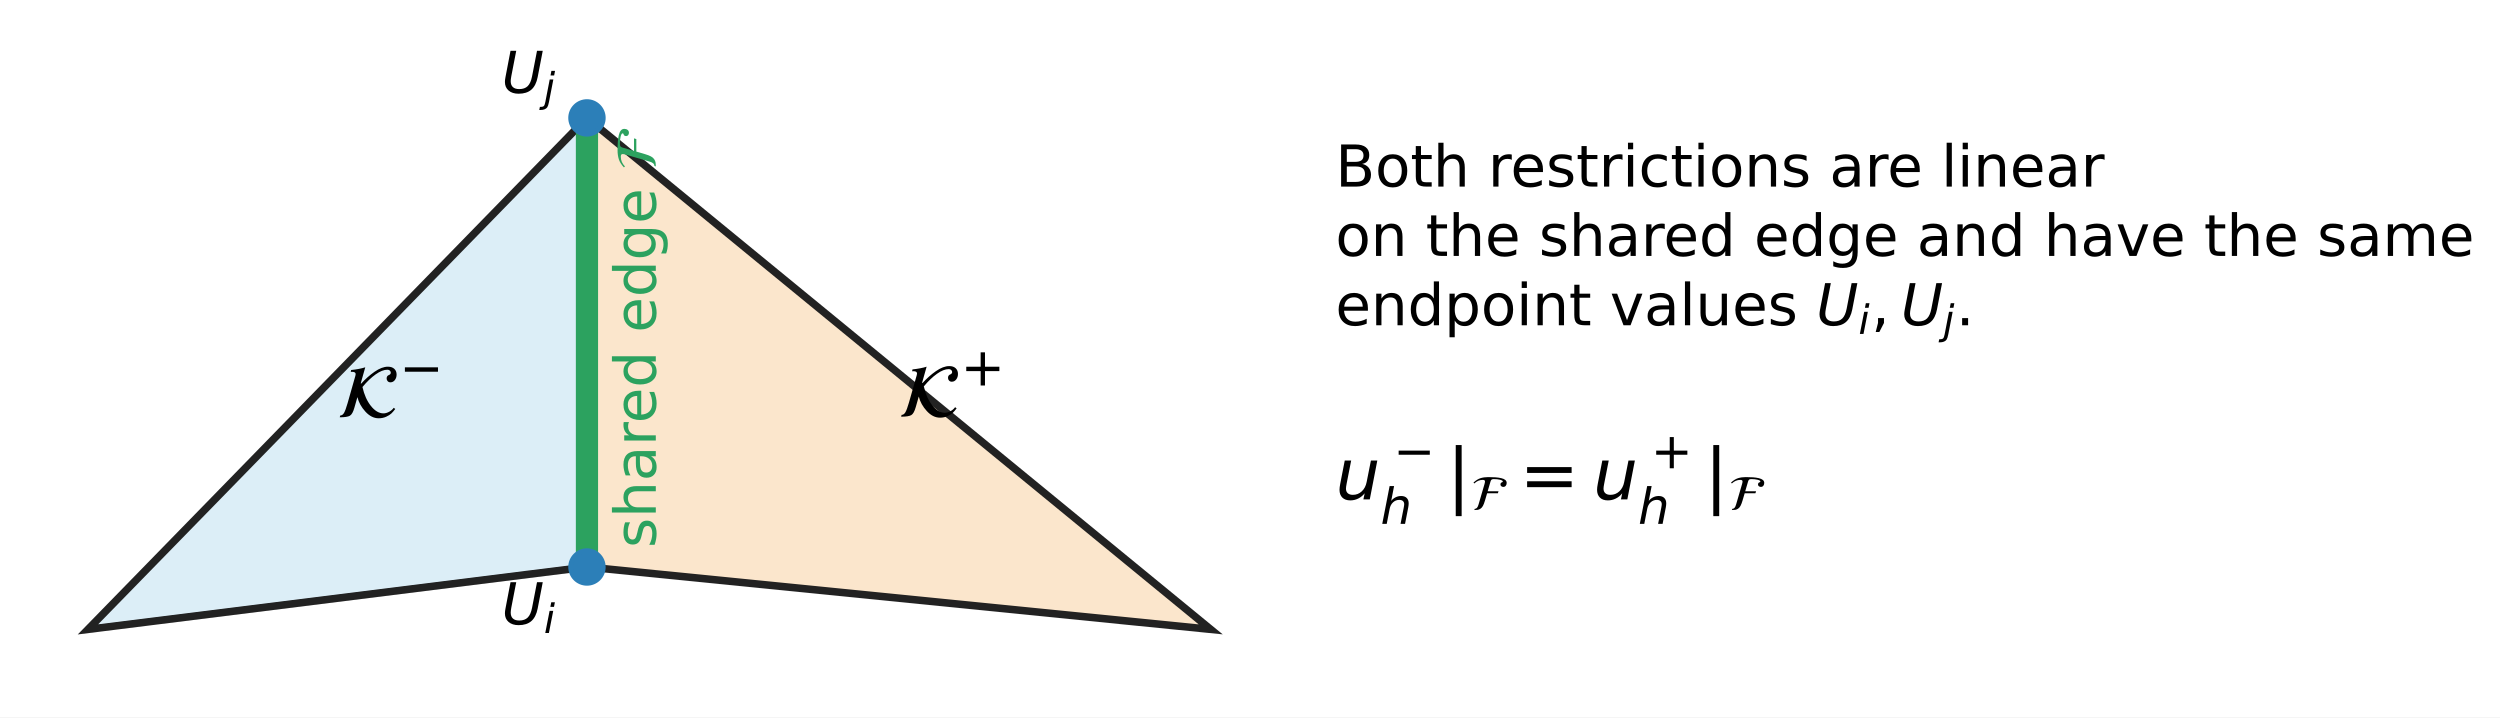
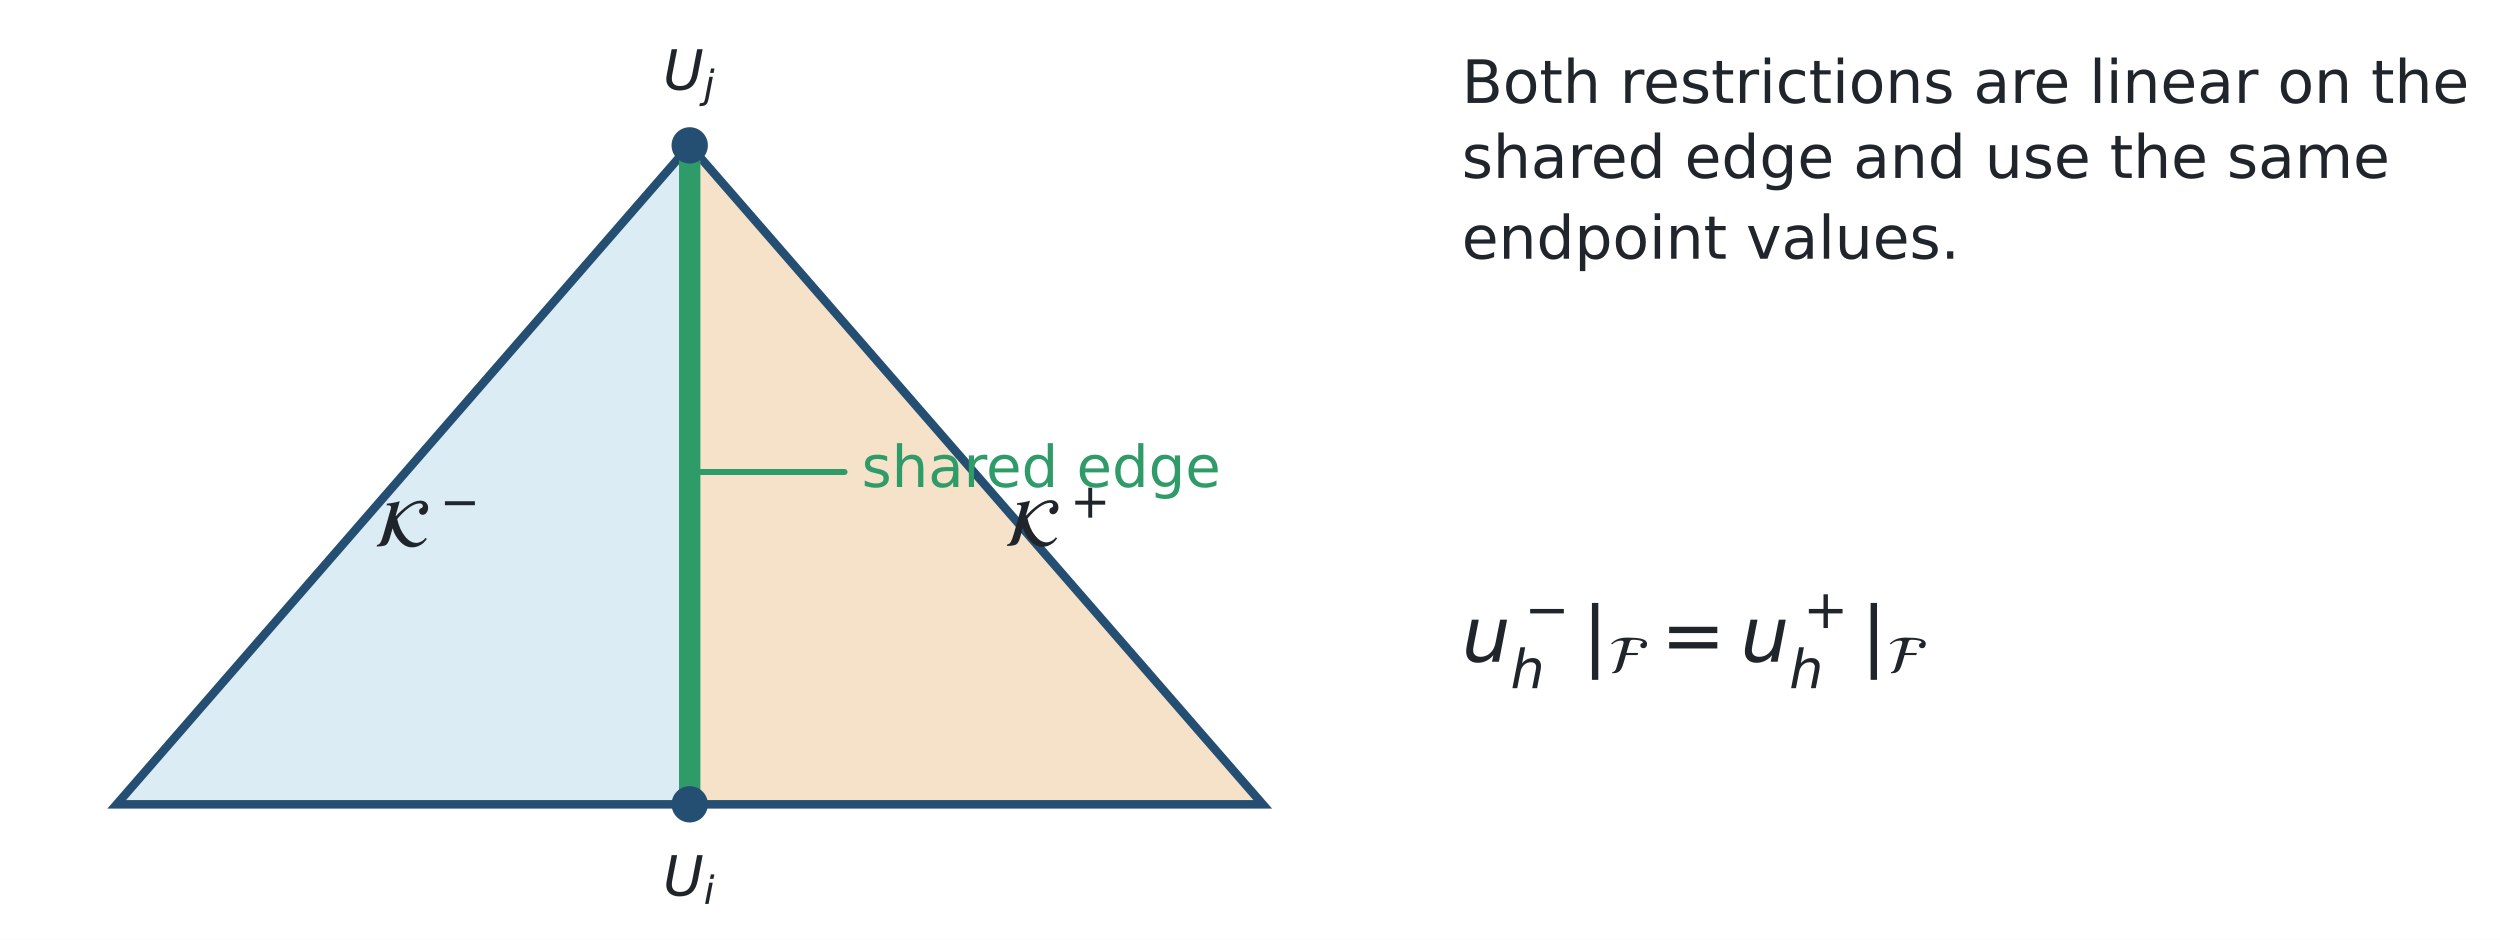
- <svg xmlns="http://www.w3.org/2000/svg" xmlns:xlink="http://www.w3.org/1999/xlink" width="562.644pt" height="161.443pt" viewBox="0 0 562.644 161.443" version="1.1">
+ <svg xmlns="http://www.w3.org/2000/svg" xmlns:xlink="http://www.w3.org/1999/xlink" width="584.954pt" height="219.895pt" viewBox="0 0 584.954 219.895" version="1.1">
  <defs>
    <style type="text/css">*{stroke-linejoin: round; stroke-linecap: butt}</style>
  </defs>
  <g id="figure_1">
    <g id="patch_1">
-       <path d="M 0 161.443  L 562.644 161.443  L 562.644 0  L 0 0  z " style="fill: #ffffff" />
+       <path d="M 0 219.895 L 584.954 219.895 L 584.954 0 L 0 0 z " style="fill: #ffffff" />
    </g>
    <g id="axes_1">
      <g id="patch_2">
-         <path d="M 19.798 141.645  L 132.1 127.608  L 132.1 26.536  z " clip-path="url(#paf85ec0368)" style="fill: #dceef7; stroke: #222222; stroke-width: 1.7; stroke-linejoin: miter" />
+         <path d="M 27.311 188.195 L 161.381 188.195 L 161.381 34.014 z " clip-path="url(#p7826ce4fd1)" style="fill: #dcecf5; stroke: #244f73; stroke-width: 2; stroke-linejoin: miter" />
      </g>
      <g id="patch_3">
-         <path d="M 132.1 127.608  L 272.477 141.645  L 132.1 26.536  z " clip-path="url(#paf85ec0368)" style="fill: #fbe6cc; stroke: #222222; stroke-width: 1.7; stroke-linejoin: miter" />
+         <path d="M 161.381 188.195 L 295.452 188.195 L 161.381 34.014 z " clip-path="url(#p7826ce4fd1)" style="fill: #f5e2c9; stroke: #244f73; stroke-width: 2; stroke-linejoin: miter" />
      </g>
      <g id="line2d_1">
-         <path d="M 132.1 127.608  L 132.1 26.536  " clip-path="url(#paf85ec0368)" style="fill: none; stroke: #2ca25f; stroke-width: 5; stroke-linecap: square" />
+         <path d="M 161.381 188.195 L 161.381 34.014 " clip-path="url(#p7826ce4fd1)" style="fill: none; stroke: #2f9b68; stroke-width: 5; stroke-linecap: round" />
      </g>
      <g id="text_1">
-         <g transform="translate(75.94868 93.91698) scale(0.17 -0.17)">
-           <defs>
-             <path id="STIXNonUnicode-Italic-7d" d="M 1971 2874  L 2010 2854  Q 2528 3430 3142 3859  Q 3757 4288 4275 4288  Q 4621 4288 4816 4105  Q 5011 3923 5011 3622  Q 5011 3354 4864 3158  Q 4717 2963 4486 2963  Q 4346 2963 4256 3059  Q 4166 3155 4166 3290  Q 4166 3411 4220 3481  Q 4275 3552 4342 3574  Q 4410 3597 4464 3648  Q 4518 3699 4518 3782  Q 4518 3878 4441 3955  Q 4365 4032 4230 4032  Q 3789 4032 3232 3635  Q 2675 3238 2118 2566  Q 2336 1587 2835 960  Q 3334 333 3904 333  Q 4122 333 4371 464  Q 4621 595 4768 806  L 4896 704  Q 4723 474 4569 326  Q 4416 179 4128 48  Q 3840 -83 3488 -83  Q 2886 -83 2371 477  Q 1856 1037 1690 1709  L 1434 813  Q 1280 262 1049 131  Q 819 0 192 0  L 237 154  Q 429 154 557 374  Q 685 595 858 1197  L 1517 3514  Q 1542 3590 1542 3661  Q 1542 3853 1242 3853  Q 1171 3853 1126 3846  L 1158 4006  Q 1882 4083 2355 4237  L 1971 2874  z " transform="scale(0.015625)" />
-             <path id="DejaVuSans-c9c" d="M 678 2272  L 4684 2272  L 4684 1741  L 678 1741  L 678 2272  z " transform="scale(0.015625)" />
+         <g style="fill: #20252b" transform="translate(87.64235 127.8635) scale(0.16 -0.16)">
+           <defs>
+             <path id="STIXNonUnicode-Italic-7d" d="M 1971 2874 L 2010 2854 Q 2528 3430 3142 3859 Q 3757 4288 4275 4288 Q 4621 4288 4816 4105 Q 5011 3923 5011 3622 Q 5011 3354 4864 3158 Q 4717 2963 4486 2963 Q 4346 2963 4256 3059 Q 4166 3155 4166 3290 Q 4166 3411 4220 3481 Q 4275 3552 4342 3574 Q 4410 3597 4464 3648 Q 4518 3699 4518 3782 Q 4518 3878 4441 3955 Q 4365 4032 4230 4032 Q 3789 4032 3232 3635 Q 2675 3238 2118 2566 Q 2336 1587 2835 960 Q 3334 333 3904 333 Q 4122 333 4371 464 Q 4621 595 4768 806 L 4896 704 Q 4723 474 4569 326 Q 4416 179 4128 48 Q 3840 -83 3488 -83 Q 2886 -83 2371 477 Q 1856 1037 1690 1709 L 1434 813 Q 1280 262 1049 131 Q 819 0 192 0 L 237 154 Q 429 154 557 374 Q 685 595 858 1197 L 1517 3514 Q 1542 3590 1542 3661 Q 1542 3853 1242 3853 Q 1171 3853 1126 3846 L 1158 4006 Q 1882 4083 2355 4237 L 1971 2874 z " transform="scale(0.015625)" />
+             <path id="DejaVuSans-c9c" d="M 678 2272 L 4684 2272 L 4684 1741 L 678 1741 L 678 2272 z " transform="scale(0.015625)" />
          </defs>
          <use xlink:href="#STIXNonUnicode-Italic-7d" />
-           <use xlink:href="#DejaVuSans-c9c" transform="translate(81.85695 41.3) scale(0.7)" />
+           <use xlink:href="#DejaVuSans-c9c" transform="translate(95.49464 41.3) scale(0.7)" />
        </g>
      </g>
      <g id="text_2">
-         <g transform="translate(202.2883 93.91698) scale(0.17 -0.17)">
-           <defs>
-             <path id="DejaVuSans-e" d="M 2944 4013  L 2944 2272  L 4684 2272  L 4684 1741  L 2944 1741  L 2944 0  L 2419 0  L 2419 1741  L 678 1741  L 678 2272  L 2419 2272  L 2419 4013  L 2944 4013  z " transform="scale(0.015625)" />
+         <g style="fill: #20252b" transform="translate(235.12 127.8635) scale(0.16 -0.16)">
+           <defs>
+             <path id="DejaVuSans-e" d="M 2944 4013 L 2944 2272 L 4684 2272 L 4684 1741 L 2944 1741 L 2944 0 L 2419 0 L 2419 1741 L 678 1741 L 678 2272 L 2419 2272 L 2419 4013 L 2944 4013 z " transform="scale(0.015625)" />
          </defs>
          <use xlink:href="#STIXNonUnicode-Italic-7d" transform="translate(0 0.807813)" />
-           <use xlink:href="#DejaVuSans-e" transform="translate(81.85695 42.10781) scale(0.7)" />
-         </g>
+           <use xlink:href="#DejaVuSans-e" transform="translate(95.49464 42.10781) scale(0.7)" />
+         </g>
+       </g>
+       <g id="patch_4">
+         <path d="M 197.6 110.434 Q 180.492 110.434 163.384 110.434 " style="fill: none; stroke: #2f9b68; stroke-width: 1.4; stroke-linecap: round" />
      </g>
      <g id="text_3">
-         <g transform="translate(112.8815 140.5223) scale(0.13 -0.13)">
-           <defs>
-             <path id="DejaVuSans-Oblique-38" d="M 991 4666  L 1625 4666  L 1075 1831  Q 1041 1641 1027 1517  Q 1013 1394 1013 1300  Q 1013 869 1253 645  Q 1494 422 1959 422  Q 2563 422 2898 753  Q 3234 1084 3378 1831  L 3928 4666  L 4563 4666  L 4000 1753  Q 3816 809 3300 359  Q 2784 -91 1888 -91  Q 1188 -91 780 261  Q 372 613 372 1216  Q 372 1325 387 1461  Q 403 1597 434 1753  L 991 4666  z " transform="scale(0.015625)" />
-             <path id="DejaVuSans-Oblique-4c" d="M 1172 4863  L 1747 4863  L 1606 4134  L 1031 4134  L 1172 4863  z M 909 3500  L 1484 3500  L 800 0  L 225 0  L 909 3500  z " transform="scale(0.015625)" />
+         <g style="fill: #2f9b68" transform="translate(201.6024 113.9417) scale(0.135 -0.135)">
+           <defs>
+             <path id="DejaVuSans-56" d="M 2834 3397 L 2834 2853 Q 2591 2978 2328 3040 Q 2066 3103 1784 3103 Q 1356 3103 1142 2972 Q 928 2841 928 2578 Q 928 2378 1081 2264 Q 1234 2150 1697 2047 L 1894 2003 Q 2506 1872 2764 1633 Q 3022 1394 3022 966 Q 3022 478 2636 193 Q 2250 -91 1575 -91 Q 1294 -91 989 -36 Q 684 19 347 128 L 347 722 Q 666 556 975 473 Q 1284 391 1588 391 Q 1994 391 2212 530 Q 2431 669 2431 922 Q 2431 1156 2273 1281 Q 2116 1406 1581 1522 L 1381 1569 Q 847 1681 609 1914 Q 372 2147 372 2553 Q 372 3047 722 3315 Q 1072 3584 1716 3584 Q 2034 3584 2315 3537 Q 2597 3491 2834 3397 z " transform="scale(0.015625)" />
+             <path id="DejaVuSans-4b" d="M 3513 2113 L 3513 0 L 2938 0 L 2938 2094 Q 2938 2591 2744 2837 Q 2550 3084 2163 3084 Q 1697 3084 1428 2787 Q 1159 2491 1159 1978 L 1159 0 L 581 0 L 581 4863 L 1159 4863 L 1159 2956 Q 1366 3272 1645 3428 Q 1925 3584 2291 3584 Q 2894 3584 3203 3211 Q 3513 2838 3513 2113 z " transform="scale(0.015625)" />
+             <path id="DejaVuSans-44" d="M 2194 1759 Q 1497 1759 1228 1600 Q 959 1441 959 1056 Q 959 750 1161 570 Q 1363 391 1709 391 Q 2188 391 2477 730 Q 2766 1069 2766 1631 L 2766 1759 L 2194 1759 z M 3341 1997 L 3341 0 L 2766 0 L 2766 531 Q 2569 213 2275 61 Q 1981 -91 1556 -91 Q 1019 -91 701 211 Q 384 513 384 1019 Q 384 1609 779 1909 Q 1175 2209 1959 2209 L 2766 2209 L 2766 2266 Q 2766 2663 2505 2880 Q 2244 3097 1772 3097 Q 1472 3097 1187 3025 Q 903 2953 641 2809 L 641 3341 Q 956 3463 1253 3523 Q 1550 3584 1831 3584 Q 2591 3584 2966 3190 Q 3341 2797 3341 1997 z " transform="scale(0.015625)" />
+             <path id="DejaVuSans-55" d="M 2631 2963 Q 2534 3019 2420 3045 Q 2306 3072 2169 3072 Q 1681 3072 1420 2755 Q 1159 2438 1159 1844 L 1159 0 L 581 0 L 581 3500 L 1159 3500 L 1159 2956 Q 1341 3275 1631 3429 Q 1922 3584 2338 3584 Q 2397 3584 2469 3576 Q 2541 3569 2628 3553 L 2631 2963 z " transform="scale(0.015625)" />
+             <path id="DejaVuSans-48" d="M 3597 1894 L 3597 1613 L 953 1613 Q 991 1019 1311 708 Q 1631 397 2203 397 Q 2534 397 2845 478 Q 3156 559 3463 722 L 3463 178 Q 3153 47 2828 -22 Q 2503 -91 2169 -91 Q 1331 -91 842 396 Q 353 884 353 1716 Q 353 2575 817 3079 Q 1281 3584 2069 3584 Q 2775 3584 3186 3129 Q 3597 2675 3597 1894 z M 3022 2063 Q 3016 2534 2758 2815 Q 2500 3097 2075 3097 Q 1594 3097 1305 2825 Q 1016 2553 972 2059 L 3022 2063 z " transform="scale(0.015625)" />
+             <path id="DejaVuSans-47" d="M 2906 2969 L 2906 4863 L 3481 4863 L 3481 0 L 2906 0 L 2906 525 Q 2725 213 2448 61 Q 2172 -91 1784 -91 Q 1150 -91 751 415 Q 353 922 353 1747 Q 353 2572 751 3078 Q 1150 3584 1784 3584 Q 2172 3584 2448 3432 Q 2725 3281 2906 2969 z M 947 1747 Q 947 1113 1208 752 Q 1469 391 1925 391 Q 2381 391 2643 752 Q 2906 1113 2906 1747 Q 2906 2381 2643 2742 Q 2381 3103 1925 3103 Q 1469 3103 1208 2742 Q 947 2381 947 1747 z " transform="scale(0.015625)" />
+             <path id="DejaVuSans-3" transform="scale(0.015625)" />
+             <path id="DejaVuSans-4a" d="M 2906 1791 Q 2906 2416 2648 2759 Q 2391 3103 1925 3103 Q 1463 3103 1205 2759 Q 947 2416 947 1791 Q 947 1169 1205 825 Q 1463 481 1925 481 Q 2391 481 2648 825 Q 2906 1169 2906 1791 z M 3481 434 Q 3481 -459 3084 -895 Q 2688 -1331 1869 -1331 Q 1566 -1331 1297 -1286 Q 1028 -1241 775 -1147 L 775 -588 Q 1028 -725 1275 -790 Q 1522 -856 1778 -856 Q 2344 -856 2625 -561 Q 2906 -266 2906 331 L 2906 616 Q 2728 306 2450 153 Q 2172 0 1784 0 Q 1141 0 747 490 Q 353 981 353 1791 Q 353 2603 747 3093 Q 1141 3584 1784 3584 Q 2172 3584 2450 3431 Q 2728 3278 2906 2969 L 2906 3500 L 3481 3500 L 3481 434 z " transform="scale(0.015625)" />
+           </defs>
+           <use xlink:href="#DejaVuSans-56" />
+           <use xlink:href="#DejaVuSans-4b" transform="translate(52.09375 0)" />
+           <use xlink:href="#DejaVuSans-44" transform="translate(115.4688 0)" />
+           <use xlink:href="#DejaVuSans-55" transform="translate(176.75 0)" />
+           <use xlink:href="#DejaVuSans-48" transform="translate(215.6562 0)" />
+           <use xlink:href="#DejaVuSans-47" transform="translate(277.1875 0)" />
+           <use xlink:href="#DejaVuSans-3" transform="translate(340.6719 0)" />
+           <use xlink:href="#DejaVuSans-48" transform="translate(372.4531 0)" />
+           <use xlink:href="#DejaVuSans-47" transform="translate(433.9844 0)" />
+           <use xlink:href="#DejaVuSans-4a" transform="translate(497.4688 0)" />
+           <use xlink:href="#DejaVuSans-48" transform="translate(560.9531 0)" />
+         </g>
+       </g>
+       <g id="line2d_2">
+         <defs>
+           <path id="mdecac725f6" d="M 0 3.75 C 0.995 3.75 1.948 3.355 2.652 2.652 C 3.355 1.948 3.75 0.995 3.75 0 C 3.75 -0.995 3.355 -1.948 2.652 -2.652 C 1.948 -3.355 0.995 -3.75 0 -3.75 C -0.995 -3.75 -1.948 -3.355 -2.652 -2.652 C -3.355 -1.948 -3.75 -0.995 -3.75 0 C -3.75 0.995 -3.355 1.948 -2.652 2.652 C -1.948 3.355 -0.995 3.75 0 3.75 z " style="stroke: #244f73" />
+         </defs>
+         <g clip-path="url(#p7826ce4fd1)">
+           <use xlink:href="#mdecac725f6" x="161.381" y="188.195" style="fill: #244f73; stroke: #244f73" />
+         </g>
+       </g>
+       <g id="line2d_3">
+         <g clip-path="url(#p7826ce4fd1)">
+           <use xlink:href="#mdecac725f6" x="161.381" y="34.014" style="fill: #244f73; stroke: #244f73" />
+         </g>
+       </g>
+       <g id="text_4">
+         <g style="fill: #20252b" transform="translate(155.1412 209.5722) scale(0.13 -0.13)">
+           <defs>
+             <path id="DejaVuSans-Oblique-38" d="M 991 4666 L 1625 4666 L 1075 1831 Q 1041 1641 1027 1517 Q 1013 1394 1013 1300 Q 1013 869 1253 645 Q 1494 422 1959 422 Q 2563 422 2898 753 Q 3234 1084 3378 1831 L 3928 4666 L 4563 4666 L 4000 1753 Q 3816 809 3300 359 Q 2784 -91 1888 -91 Q 1188 -91 780 261 Q 372 613 372 1216 Q 372 1325 387 1461 Q 403 1597 434 1753 L 991 4666 z " transform="scale(0.015625)" />
+             <path id="DejaVuSans-Oblique-4c" d="M 1172 4863 L 1747 4863 L 1606 4134 L 1031 4134 L 1172 4863 z M 909 3500 L 1484 3500 L 800 0 L 225 0 L 909 3500 z " transform="scale(0.015625)" />
          </defs>
          <use xlink:href="#DejaVuSans-Oblique-38" transform="translate(0 0.09375)" />
          <use xlink:href="#DejaVuSans-Oblique-4c" transform="translate(73.19336 -14.9062) scale(0.7)" />
        </g>
      </g>
-       <g id="text_4">
-         <g transform="translate(112.8815 20.92075) scale(0.13 -0.13)">
-           <defs>
-             <path id="DejaVuSans-Oblique-4d" d="M 928 3500  L 1503 3500  L 813 -63  L 809 -78  Q 694 -675 544 -897  Q 403 -1106 132 -1218  Q -138 -1331 -506 -1331  L -722 -1331  L -628 -844  L -481 -844  Q -144 -844 -1 -703  Q 141 -563 238 -63  L 928 3500  z M 1197 4863  L 1772 4863  L 1631 4134  L 1056 4134  L 1197 4863  z " transform="scale(0.015625)" />
+       <g id="text_5">
+         <g style="fill: #20252b" transform="translate(155.1412 21.00259) scale(0.13 -0.13)">
+           <defs>
+             <path id="DejaVuSans-Oblique-4d" d="M 928 3500 L 1503 3500 L 813 -63 L 809 -78 Q 694 -675 544 -897 Q 403 -1106 132 -1218 Q -138 -1331 -506 -1331 L -722 -1331 L -628 -844 L -481 -844 Q -144 -844 -1 -703 Q 141 -563 238 -63 L 928 3500 z M 1197 4863 L 1772 4863 L 1631 4134 L 1056 4134 L 1197 4863 z " transform="scale(0.015625)" />
          </defs>
          <use xlink:href="#DejaVuSans-Oblique-38" transform="translate(0 0.09375)" />
          <use xlink:href="#DejaVuSans-Oblique-4d" transform="translate(73.19336 -14.9062) scale(0.7)" />
        </g>
      </g>
-       <g id="text_5">
-         <g style="fill: #2ca25f" transform="translate(147.5947 123.3102) rotate(-90) scale(0.13 -0.13)">
-           <defs>
-             <path id="DejaVuSans-56" d="M 2834 3397  L 2834 2853  Q 2591 2978 2328 3040  Q 2066 3103 1784 3103  Q 1356 3103 1142 2972  Q 928 2841 928 2578  Q 928 2378 1081 2264  Q 1234 2150 1697 2047  L 1894 2003  Q 2506 1872 2764 1633  Q 3022 1394 3022 966  Q 3022 478 2636 193  Q 2250 -91 1575 -91  Q 1294 -91 989 -36  Q 684 19 347 128  L 347 722  Q 666 556 975 473  Q 1284 391 1588 391  Q 1994 391 2212 530  Q 2431 669 2431 922  Q 2431 1156 2273 1281  Q 2116 1406 1581 1522  L 1381 1569  Q 847 1681 609 1914  Q 372 2147 372 2553  Q 372 3047 722 3315  Q 1072 3584 1716 3584  Q 2034 3584 2315 3537  Q 2597 3491 2834 3397  z " transform="scale(0.015625)" />
-             <path id="DejaVuSans-4b" d="M 3513 2113  L 3513 0  L 2938 0  L 2938 2094  Q 2938 2591 2744 2837  Q 2550 3084 2163 3084  Q 1697 3084 1428 2787  Q 1159 2491 1159 1978  L 1159 0  L 581 0  L 581 4863  L 1159 4863  L 1159 2956  Q 1366 3272 1645 3428  Q 1925 3584 2291 3584  Q 2894 3584 3203 3211  Q 3513 2838 3513 2113  z " transform="scale(0.015625)" />
-             <path id="DejaVuSans-44" d="M 2194 1759  Q 1497 1759 1228 1600  Q 959 1441 959 1056  Q 959 750 1161 570  Q 1363 391 1709 391  Q 2188 391 2477 730  Q 2766 1069 2766 1631  L 2766 1759  L 2194 1759  z M 3341 1997  L 3341 0  L 2766 0  L 2766 531  Q 2569 213 2275 61  Q 1981 -91 1556 -91  Q 1019 -91 701 211  Q 384 513 384 1019  Q 384 1609 779 1909  Q 1175 2209 1959 2209  L 2766 2209  L 2766 2266  Q 2766 2663 2505 2880  Q 2244 3097 1772 3097  Q 1472 3097 1187 3025  Q 903 2953 641 2809  L 641 3341  Q 956 3463 1253 3523  Q 1550 3584 1831 3584  Q 2591 3584 2966 3190  Q 3341 2797 3341 1997  z " transform="scale(0.015625)" />
-             <path id="DejaVuSans-55" d="M 2631 2963  Q 2534 3019 2420 3045  Q 2306 3072 2169 3072  Q 1681 3072 1420 2755  Q 1159 2438 1159 1844  L 1159 0  L 581 0  L 581 3500  L 1159 3500  L 1159 2956  Q 1341 3275 1631 3429  Q 1922 3584 2338 3584  Q 2397 3584 2469 3576  Q 2541 3569 2628 3553  L 2631 2963  z " transform="scale(0.015625)" />
-             <path id="DejaVuSans-48" d="M 3597 1894  L 3597 1613  L 953 1613  Q 991 1019 1311 708  Q 1631 397 2203 397  Q 2534 397 2845 478  Q 3156 559 3463 722  L 3463 178  Q 3153 47 2828 -22  Q 2503 -91 2169 -91  Q 1331 -91 842 396  Q 353 884 353 1716  Q 353 2575 817 3079  Q 1281 3584 2069 3584  Q 2775 3584 3186 3129  Q 3597 2675 3597 1894  z M 3022 2063  Q 3016 2534 2758 2815  Q 2500 3097 2075 3097  Q 1594 3097 1305 2825  Q 1016 2553 972 2059  L 3022 2063  z " transform="scale(0.015625)" />
-             <path id="DejaVuSans-47" d="M 2906 2969  L 2906 4863  L 3481 4863  L 3481 0  L 2906 0  L 2906 525  Q 2725 213 2448 61  Q 2172 -91 1784 -91  Q 1150 -91 751 415  Q 353 922 353 1747  Q 353 2572 751 3078  Q 1150 3584 1784 3584  Q 2172 3584 2448 3432  Q 2725 3281 2906 2969  z M 947 1747  Q 947 1113 1208 752  Q 1469 391 1925 391  Q 2381 391 2643 752  Q 2906 1113 2906 1747  Q 2906 2381 2643 2742  Q 2381 3103 1925 3103  Q 1469 3103 1208 2742  Q 947 2381 947 1747  z " transform="scale(0.015625)" />
-             <path id="DejaVuSans-3" transform="scale(0.015625)" />
-             <path id="DejaVuSans-4a" d="M 2906 1791  Q 2906 2416 2648 2759  Q 2391 3103 1925 3103  Q 1463 3103 1205 2759  Q 947 2416 947 1791  Q 947 1169 1205 825  Q 1463 481 1925 481  Q 2391 481 2648 825  Q 2906 1169 2906 1791  z M 3481 434  Q 3481 -459 3084 -895  Q 2688 -1331 1869 -1331  Q 1566 -1331 1297 -1286  Q 1028 -1241 775 -1147  L 775 -588  Q 1028 -725 1275 -790  Q 1522 -856 1778 -856  Q 2344 -856 2625 -561  Q 2906 -266 2906 331  L 2906 616  Q 2728 306 2450 153  Q 2172 0 1784 0  Q 1141 0 747 490  Q 353 981 353 1791  Q 353 2603 747 3093  Q 1141 3584 1784 3584  Q 2172 3584 2450 3431  Q 2728 3278 2906 2969  L 2906 3500  L 3481 3500  L 3481 434  z " transform="scale(0.015625)" />
-             <path id="STIXNonUnicode-Italic-78" d="M 378 3418  L 275 3533  Q 730 3955 1174 4096  Q 1619 4237 2163 4237  Q 2714 4237 3110 4208  Q 3507 4179 3849 4099  Q 4192 4019 4368 3868  Q 4544 3718 4544 3488  Q 4544 3270 4429 3123  Q 4314 2976 4109 2976  Q 3962 2976 3853 3062  Q 3744 3149 3744 3277  Q 3744 3398 3792 3465  Q 3840 3533 3897 3549  Q 3955 3565 4000 3593  Q 4045 3622 4045 3680  Q 4045 3808 3696 3894  Q 3347 3981 2893 3981  Q 2694 3981 2608 3920  Q 2522 3859 2464 3667  L 2099 2413  L 3494 2413  L 3411 2157  L 2029 2157  L 1747 1203  Q 1626 787 1491 537  Q 1357 288 1174 173  Q 992 58 829 29  Q 666 0 384 0  L 435 154  Q 608 154 726 288  Q 845 422 934 742  L 1690 3334  Q 1754 3558 1754 3667  Q 1754 3776 1690 3827  Q 1626 3878 1459 3878  Q 858 3878 378 3418  z " transform="scale(0.015625)" />
-           </defs>
-           <use xlink:href="#DejaVuSans-56" transform="translate(0 0.015625)" />
-           <use xlink:href="#DejaVuSans-4b" transform="translate(52.09961 0.015625)" />
-           <use xlink:href="#DejaVuSans-44" transform="translate(115.4785 0.015625)" />
-           <use xlink:href="#DejaVuSans-55" transform="translate(176.7578 0.015625)" />
-           <use xlink:href="#DejaVuSans-48" transform="translate(215.8711 0.015625)" />
-           <use xlink:href="#DejaVuSans-47" transform="translate(277.3945 0.015625)" />
-           <use xlink:href="#DejaVuSans-3" transform="translate(340.8711 0.015625)" />
-           <use xlink:href="#DejaVuSans-48" transform="translate(372.6582 0.015625)" />
-           <use xlink:href="#DejaVuSans-47" transform="translate(434.1816 0.015625)" />
-           <use xlink:href="#DejaVuSans-4a" transform="translate(497.6582 0.015625)" />
-           <use xlink:href="#DejaVuSans-48" transform="translate(561.1348 0.015625)" />
-           <use xlink:href="#DejaVuSans-3" transform="translate(622.6582 0.015625)" />
-           <use xlink:href="#STIXNonUnicode-Italic-78" transform="translate(654.4453 0.015625)" />
-         </g>
-       </g>
+     </g>
+     <g id="axes_2">
      <g id="text_6">
-         <g transform="translate(300.5525 41.99574) scale(0.13 -0.13)">
-           <defs>
-             <path id="DejaVuSans-25" d="M 1259 2228  L 1259 519  L 2272 519  Q 2781 519 3026 730  Q 3272 941 3272 1375  Q 3272 1813 3026 2020  Q 2781 2228 2272 2228  L 1259 2228  z M 1259 4147  L 1259 2741  L 2194 2741  Q 2656 2741 2882 2914  Q 3109 3088 3109 3444  Q 3109 3797 2882 3972  Q 2656 4147 2194 4147  L 1259 4147  z M 628 4666  L 2241 4666  Q 2963 4666 3353 4366  Q 3744 4066 3744 3513  Q 3744 3084 3544 2831  Q 3344 2578 2956 2516  Q 3422 2416 3680 2098  Q 3938 1781 3938 1306  Q 3938 681 3513 340  Q 3088 0 2303 0  L 628 0  L 628 4666  z " transform="scale(0.015625)" />
-             <path id="DejaVuSans-52" d="M 1959 3097  Q 1497 3097 1228 2736  Q 959 2375 959 1747  Q 959 1119 1226 758  Q 1494 397 1959 397  Q 2419 397 2687 759  Q 2956 1122 2956 1747  Q 2956 2369 2687 2733  Q 2419 3097 1959 3097  z M 1959 3584  Q 2709 3584 3137 3096  Q 3566 2609 3566 1747  Q 3566 888 3137 398  Q 2709 -91 1959 -91  Q 1206 -91 779 398  Q 353 888 353 1747  Q 353 2609 779 3096  Q 1206 3584 1959 3584  z " transform="scale(0.015625)" />
-             <path id="DejaVuSans-57" d="M 1172 4494  L 1172 3500  L 2356 3500  L 2356 3053  L 1172 3053  L 1172 1153  Q 1172 725 1289 603  Q 1406 481 1766 481  L 2356 481  L 2356 0  L 1766 0  Q 1100 0 847 248  Q 594 497 594 1153  L 594 3053  L 172 3053  L 172 3500  L 594 3500  L 594 4494  L 1172 4494  z " transform="scale(0.015625)" />
-             <path id="DejaVuSans-4c" d="M 603 3500  L 1178 3500  L 1178 0  L 603 0  L 603 3500  z M 603 4863  L 1178 4863  L 1178 4134  L 603 4134  L 603 4863  z " transform="scale(0.015625)" />
-             <path id="DejaVuSans-46" d="M 3122 3366  L 3122 2828  Q 2878 2963 2633 3030  Q 2388 3097 2138 3097  Q 1578 3097 1268 2742  Q 959 2388 959 1747  Q 959 1106 1268 751  Q 1578 397 2138 397  Q 2388 397 2633 464  Q 2878 531 3122 666  L 3122 134  Q 2881 22 2623 -34  Q 2366 -91 2075 -91  Q 1284 -91 818 406  Q 353 903 353 1747  Q 353 2603 823 3093  Q 1294 3584 2113 3584  Q 2378 3584 2631 3529  Q 2884 3475 3122 3366  z " transform="scale(0.015625)" />
-             <path id="DejaVuSans-51" d="M 3513 2113  L 3513 0  L 2938 0  L 2938 2094  Q 2938 2591 2744 2837  Q 2550 3084 2163 3084  Q 1697 3084 1428 2787  Q 1159 2491 1159 1978  L 1159 0  L 581 0  L 581 3500  L 1159 3500  L 1159 2956  Q 1366 3272 1645 3428  Q 1925 3584 2291 3584  Q 2894 3584 3203 3211  Q 3513 2838 3513 2113  z " transform="scale(0.015625)" />
-             <path id="DejaVuSans-4f" d="M 603 4863  L 1178 4863  L 1178 0  L 603 0  L 603 4863  z " transform="scale(0.015625)" />
+         <g style="fill: #20252b" transform="translate(342.0247 24.08953) scale(0.14 -0.14)">
+           <defs>
+             <path id="DejaVuSans-25" d="M 1259 2228 L 1259 519 L 2272 519 Q 2781 519 3026 730 Q 3272 941 3272 1375 Q 3272 1813 3026 2020 Q 2781 2228 2272 2228 L 1259 2228 z M 1259 4147 L 1259 2741 L 2194 2741 Q 2656 2741 2882 2914 Q 3109 3088 3109 3444 Q 3109 3797 2882 3972 Q 2656 4147 2194 4147 L 1259 4147 z M 628 4666 L 2241 4666 Q 2963 4666 3353 4366 Q 3744 4066 3744 3513 Q 3744 3084 3544 2831 Q 3344 2578 2956 2516 Q 3422 2416 3680 2098 Q 3938 1781 3938 1306 Q 3938 681 3513 340 Q 3088 0 2303 0 L 628 0 L 628 4666 z " transform="scale(0.015625)" />
+             <path id="DejaVuSans-52" d="M 1959 3097 Q 1497 3097 1228 2736 Q 959 2375 959 1747 Q 959 1119 1226 758 Q 1494 397 1959 397 Q 2419 397 2687 759 Q 2956 1122 2956 1747 Q 2956 2369 2687 2733 Q 2419 3097 1959 3097 z M 1959 3584 Q 2709 3584 3137 3096 Q 3566 2609 3566 1747 Q 3566 888 3137 398 Q 2709 -91 1959 -91 Q 1206 -91 779 398 Q 353 888 353 1747 Q 353 2609 779 3096 Q 1206 3584 1959 3584 z " transform="scale(0.015625)" />
+             <path id="DejaVuSans-57" d="M 1172 4494 L 1172 3500 L 2356 3500 L 2356 3053 L 1172 3053 L 1172 1153 Q 1172 725 1289 603 Q 1406 481 1766 481 L 2356 481 L 2356 0 L 1766 0 Q 1100 0 847 248 Q 594 497 594 1153 L 594 3053 L 172 3053 L 172 3500 L 594 3500 L 594 4494 L 1172 4494 z " transform="scale(0.015625)" />
+             <path id="DejaVuSans-4c" d="M 603 3500 L 1178 3500 L 1178 0 L 603 0 L 603 3500 z M 603 4863 L 1178 4863 L 1178 4134 L 603 4134 L 603 4863 z " transform="scale(0.015625)" />
+             <path id="DejaVuSans-46" d="M 3122 3366 L 3122 2828 Q 2878 2963 2633 3030 Q 2388 3097 2138 3097 Q 1578 3097 1268 2742 Q 959 2388 959 1747 Q 959 1106 1268 751 Q 1578 397 2138 397 Q 2388 397 2633 464 Q 2878 531 3122 666 L 3122 134 Q 2881 22 2623 -34 Q 2366 -91 2075 -91 Q 1284 -91 818 406 Q 353 903 353 1747 Q 353 2603 823 3093 Q 1294 3584 2113 3584 Q 2378 3584 2631 3529 Q 2884 3475 3122 3366 z " transform="scale(0.015625)" />
+             <path id="DejaVuSans-51" d="M 3513 2113 L 3513 0 L 2938 0 L 2938 2094 Q 2938 2591 2744 2837 Q 2550 3084 2163 3084 Q 1697 3084 1428 2787 Q 1159 2491 1159 1978 L 1159 0 L 581 0 L 581 3500 L 1159 3500 L 1159 2956 Q 1366 3272 1645 3428 Q 1925 3584 2291 3584 Q 2894 3584 3203 3211 Q 3513 2838 3513 2113 z " transform="scale(0.015625)" />
+             <path id="DejaVuSans-4f" d="M 603 4863 L 1178 4863 L 1178 0 L 603 0 L 603 4863 z " transform="scale(0.015625)" />
          </defs>
          <use xlink:href="#DejaVuSans-25" />
          <use xlink:href="#DejaVuSans-52" transform="translate(68.60938 0)" />
          <use xlink:href="#DejaVuSans-57" transform="translate(129.7969 0)" />
          <use xlink:href="#DejaVuSans-4b" transform="translate(169 0)" />
          <use xlink:href="#DejaVuSans-3" transform="translate(232.375 0)" />
          <use xlink:href="#DejaVuSans-55" transform="translate(264.1562 0)" />
          <use xlink:href="#DejaVuSans-48" transform="translate(303.0625 0)" />
          <use xlink:href="#DejaVuSans-56" transform="translate(364.5938 0)" />
          <use xlink:href="#DejaVuSans-57" transform="translate(416.6875 0)" />
          <use xlink:href="#DejaVuSans-55" transform="translate(455.8906 0)" />
          <use xlink:href="#DejaVuSans-4c" transform="translate(497 0)" />
          <use xlink:href="#DejaVuSans-46" transform="translate(524.7812 0)" />
          <use xlink:href="#DejaVuSans-57" transform="translate(579.7656 0)" />
          <use xlink:href="#DejaVuSans-4c" transform="translate(618.9688 0)" />
          <use xlink:href="#DejaVuSans-52" transform="translate(646.75 0)" />
          <use xlink:href="#DejaVuSans-51" transform="translate(707.9375 0)" />
          <use xlink:href="#DejaVuSans-56" transform="translate(771.3125 0)" />
          <use xlink:href="#DejaVuSans-3" transform="translate(823.4062 0)" />
          <use xlink:href="#DejaVuSans-44" transform="translate(855.1875 0)" />
          <use xlink:href="#DejaVuSans-55" transform="translate(916.4688 0)" />
          <use xlink:href="#DejaVuSans-48" transform="translate(955.375 0)" />
          <use xlink:href="#DejaVuSans-3" transform="translate(1016.906 0)" />
          <use xlink:href="#DejaVuSans-4f" transform="translate(1048.688 0)" />
          <use xlink:href="#DejaVuSans-4c" transform="translate(1076.469 0)" />
          <use xlink:href="#DejaVuSans-51" transform="translate(1104.25 0)" />
          <use xlink:href="#DejaVuSans-48" transform="translate(1167.625 0)" />
          <use xlink:href="#DejaVuSans-44" transform="translate(1229.156 0)" />
          <use xlink:href="#DejaVuSans-55" transform="translate(1290.438 0)" />
-         </g>
-         <g transform="translate(300.5525 57.59929) scale(0.13 -0.13)">
-           <defs>
-             <path id="DejaVuSans-59" d="M 191 3500  L 800 3500  L 1894 563  L 2988 3500  L 3597 3500  L 2284 0  L 1503 0  L 191 3500  z " transform="scale(0.015625)" />
-             <path id="DejaVuSans-50" d="M 3328 2828  Q 3544 3216 3844 3400  Q 4144 3584 4550 3584  Q 5097 3584 5394 3201  Q 5691 2819 5691 2113  L 5691 0  L 5113 0  L 5113 2094  Q 5113 2597 4934 2840  Q 4756 3084 4391 3084  Q 3944 3084 3684 2787  Q 3425 2491 3425 1978  L 3425 0  L 2847 0  L 2847 2094  Q 2847 2600 2669 2842  Q 2491 3084 2119 3084  Q 1678 3084 1418 2786  Q 1159 2488 1159 1978  L 1159 0  L 581 0  L 581 3500  L 1159 3500  L 1159 2956  Q 1356 3278 1631 3431  Q 1906 3584 2284 3584  Q 2666 3584 2933 3390  Q 3200 3197 3328 2828  z " transform="scale(0.015625)" />
-           </defs>
-           <use xlink:href="#DejaVuSans-52" />
-           <use xlink:href="#DejaVuSans-51" transform="translate(61.1875 0)" />
-           <use xlink:href="#DejaVuSans-3" transform="translate(124.5625 0)" />
-           <use xlink:href="#DejaVuSans-57" transform="translate(156.3438 0)" />
-           <use xlink:href="#DejaVuSans-4b" transform="translate(195.5469 0)" />
-           <use xlink:href="#DejaVuSans-48" transform="translate(258.9219 0)" />
-           <use xlink:href="#DejaVuSans-3" transform="translate(320.4531 0)" />
-           <use xlink:href="#DejaVuSans-56" transform="translate(352.2344 0)" />
-           <use xlink:href="#DejaVuSans-4b" transform="translate(404.3281 0)" />
-           <use xlink:href="#DejaVuSans-44" transform="translate(467.7031 0)" />
-           <use xlink:href="#DejaVuSans-55" transform="translate(528.9844 0)" />
-           <use xlink:href="#DejaVuSans-48" transform="translate(567.8906 0)" />
-           <use xlink:href="#DejaVuSans-47" transform="translate(629.4219 0)" />
-           <use xlink:href="#DejaVuSans-3" transform="translate(692.9062 0)" />
-           <use xlink:href="#DejaVuSans-48" transform="translate(724.6875 0)" />
-           <use xlink:href="#DejaVuSans-47" transform="translate(786.2188 0)" />
-           <use xlink:href="#DejaVuSans-4a" transform="translate(849.7031 0)" />
-           <use xlink:href="#DejaVuSans-48" transform="translate(913.1875 0)" />
-           <use xlink:href="#DejaVuSans-3" transform="translate(974.7188 0)" />
-           <use xlink:href="#DejaVuSans-44" transform="translate(1006.5 0)" />
-           <use xlink:href="#DejaVuSans-51" transform="translate(1067.781 0)" />
-           <use xlink:href="#DejaVuSans-47" transform="translate(1131.156 0)" />
-           <use xlink:href="#DejaVuSans-3" transform="translate(1194.641 0)" />
-           <use xlink:href="#DejaVuSans-4b" transform="translate(1226.422 0)" />
-           <use xlink:href="#DejaVuSans-44" transform="translate(1289.797 0)" />
-           <use xlink:href="#DejaVuSans-59" transform="translate(1351.078 0)" />
-           <use xlink:href="#DejaVuSans-48" transform="translate(1410.266 0)" />
-           <use xlink:href="#DejaVuSans-3" transform="translate(1471.797 0)" />
-           <use xlink:href="#DejaVuSans-57" transform="translate(1503.578 0)" />
-           <use xlink:href="#DejaVuSans-4b" transform="translate(1542.781 0)" />
-           <use xlink:href="#DejaVuSans-48" transform="translate(1606.156 0)" />
-           <use xlink:href="#DejaVuSans-3" transform="translate(1667.688 0)" />
-           <use xlink:href="#DejaVuSans-56" transform="translate(1699.469 0)" />
-           <use xlink:href="#DejaVuSans-44" transform="translate(1751.562 0)" />
-           <use xlink:href="#DejaVuSans-50" transform="translate(1812.844 0)" />
-           <use xlink:href="#DejaVuSans-48" transform="translate(1910.25 0)" />
-         </g>
-         <g transform="translate(300.5525 73.20488) scale(0.13 -0.13)">
-           <defs>
-             <path id="DejaVuSans-53" d="M 1159 525  L 1159 -1331  L 581 -1331  L 581 3500  L 1159 3500  L 1159 2969  Q 1341 3281 1617 3432  Q 1894 3584 2278 3584  Q 2916 3584 3314 3078  Q 3713 2572 3713 1747  Q 3713 922 3314 415  Q 2916 -91 2278 -91  Q 1894 -91 1617 61  Q 1341 213 1159 525  z M 3116 1747  Q 3116 2381 2855 2742  Q 2594 3103 2138 3103  Q 1681 3103 1420 2742  Q 1159 2381 1159 1747  Q 1159 1113 1420 752  Q 1681 391 2138 391  Q 2594 391 2855 752  Q 3116 1113 3116 1747  z " transform="scale(0.015625)" />
-             <path id="DejaVuSans-58" d="M 544 1381  L 544 3500  L 1119 3500  L 1119 1403  Q 1119 906 1312 657  Q 1506 409 1894 409  Q 2359 409 2629 706  Q 2900 1003 2900 1516  L 2900 3500  L 3475 3500  L 3475 0  L 2900 0  L 2900 538  Q 2691 219 2414 64  Q 2138 -91 1772 -91  Q 1169 -91 856 284  Q 544 659 544 1381  z M 1991 3584  L 1991 3584  z " transform="scale(0.015625)" />
-             <path id="DejaVuSans-f" d="M 750 794  L 1409 794  L 1409 256  L 897 -744  L 494 -744  L 750 256  L 750 794  z " transform="scale(0.015625)" />
-             <path id="DejaVuSans-11" d="M 684 794  L 1344 794  L 1344 0  L 684 0  L 684 794  z " transform="scale(0.015625)" />
-           </defs>
-           <use xlink:href="#DejaVuSans-48" transform="translate(0 0.015625)" />
-           <use xlink:href="#DejaVuSans-51" transform="translate(61.52344 0.015625)" />
-           <use xlink:href="#DejaVuSans-47" transform="translate(124.9023 0.015625)" />
-           <use xlink:href="#DejaVuSans-53" transform="translate(188.3789 0.015625)" />
-           <use xlink:href="#DejaVuSans-52" transform="translate(251.8555 0.015625)" />
-           <use xlink:href="#DejaVuSans-4c" transform="translate(313.0371 0.015625)" />
-           <use xlink:href="#DejaVuSans-51" transform="translate(340.8203 0.015625)" />
-           <use xlink:href="#DejaVuSans-57" transform="translate(404.1992 0.015625)" />
-           <use xlink:href="#DejaVuSans-3" transform="translate(443.4082 0.015625)" />
-           <use xlink:href="#DejaVuSans-59" transform="translate(475.1953 0.015625)" />
-           <use xlink:href="#DejaVuSans-44" transform="translate(534.375 0.015625)" />
-           <use xlink:href="#DejaVuSans-4f" transform="translate(595.6543 0.015625)" />
-           <use xlink:href="#DejaVuSans-58" transform="translate(623.4375 0.015625)" />
-           <use xlink:href="#DejaVuSans-48" transform="translate(686.8164 0.015625)" />
-           <use xlink:href="#DejaVuSans-56" transform="translate(748.3398 0.015625)" />
-           <use xlink:href="#DejaVuSans-3" transform="translate(800.4395 0.015625)" />
-           <use xlink:href="#DejaVuSans-Oblique-38" transform="translate(832.2266 0.015625)" />
-           <use xlink:href="#DejaVuSans-Oblique-4c" transform="translate(905.4199 -14.98433) scale(0.7)" />
-           <use xlink:href="#DejaVuSans-f" transform="translate(927.6025 0.015625)" />
-           <use xlink:href="#DejaVuSans-Oblique-38" transform="translate(978.8721 0.015625)" />
-           <use xlink:href="#DejaVuSans-Oblique-4d" transform="translate(1052.065 -14.98433) scale(0.7)" />
-           <use xlink:href="#DejaVuSans-11" transform="translate(1074.248 0.015625)" />
+           <use xlink:href="#DejaVuSans-3" transform="translate(1331.547 0)" />
+           <use xlink:href="#DejaVuSans-52" transform="translate(1363.328 0)" />
+           <use xlink:href="#DejaVuSans-51" transform="translate(1424.516 0)" />
+           <use xlink:href="#DejaVuSans-3" transform="translate(1487.891 0)" />
+           <use xlink:href="#DejaVuSans-57" transform="translate(1519.672 0)" />
+           <use xlink:href="#DejaVuSans-4b" transform="translate(1558.875 0)" />
+           <use xlink:href="#DejaVuSans-48" transform="translate(1622.25 0)" />
+         </g>
+         <g style="fill: #20252b" transform="translate(342.0247 41.63328) scale(0.14 -0.14)">
+           <defs>
+             <path id="DejaVuSans-58" d="M 544 1381 L 544 3500 L 1119 3500 L 1119 1403 Q 1119 906 1312 657 Q 1506 409 1894 409 Q 2359 409 2629 706 Q 2900 1003 2900 1516 L 2900 3500 L 3475 3500 L 3475 0 L 2900 0 L 2900 538 Q 2691 219 2414 64 Q 2138 -91 1772 -91 Q 1169 -91 856 284 Q 544 659 544 1381 z M 1991 3584 L 1991 3584 z " transform="scale(0.015625)" />
+             <path id="DejaVuSans-50" d="M 3328 2828 Q 3544 3216 3844 3400 Q 4144 3584 4550 3584 Q 5097 3584 5394 3201 Q 5691 2819 5691 2113 L 5691 0 L 5113 0 L 5113 2094 Q 5113 2597 4934 2840 Q 4756 3084 4391 3084 Q 3944 3084 3684 2787 Q 3425 2491 3425 1978 L 3425 0 L 2847 0 L 2847 2094 Q 2847 2600 2669 2842 Q 2491 3084 2119 3084 Q 1678 3084 1418 2786 Q 1159 2488 1159 1978 L 1159 0 L 581 0 L 581 3500 L 1159 3500 L 1159 2956 Q 1356 3278 1631 3431 Q 1906 3584 2284 3584 Q 2666 3584 2933 3390 Q 3200 3197 3328 2828 z " transform="scale(0.015625)" />
+           </defs>
+           <use xlink:href="#DejaVuSans-56" />
+           <use xlink:href="#DejaVuSans-4b" transform="translate(52.09375 0)" />
+           <use xlink:href="#DejaVuSans-44" transform="translate(115.4688 0)" />
+           <use xlink:href="#DejaVuSans-55" transform="translate(176.75 0)" />
+           <use xlink:href="#DejaVuSans-48" transform="translate(215.6562 0)" />
+           <use xlink:href="#DejaVuSans-47" transform="translate(277.1875 0)" />
+           <use xlink:href="#DejaVuSans-3" transform="translate(340.6719 0)" />
+           <use xlink:href="#DejaVuSans-48" transform="translate(372.4531 0)" />
+           <use xlink:href="#DejaVuSans-47" transform="translate(433.9844 0)" />
+           <use xlink:href="#DejaVuSans-4a" transform="translate(497.4688 0)" />
+           <use xlink:href="#DejaVuSans-48" transform="translate(560.9531 0)" />
+           <use xlink:href="#DejaVuSans-3" transform="translate(622.4844 0)" />
+           <use xlink:href="#DejaVuSans-44" transform="translate(654.2656 0)" />
+           <use xlink:href="#DejaVuSans-51" transform="translate(715.5469 0)" />
+           <use xlink:href="#DejaVuSans-47" transform="translate(778.9219 0)" />
+           <use xlink:href="#DejaVuSans-3" transform="translate(842.4062 0)" />
+           <use xlink:href="#DejaVuSans-58" transform="translate(874.1875 0)" />
+           <use xlink:href="#DejaVuSans-56" transform="translate(937.5625 0)" />
+           <use xlink:href="#DejaVuSans-48" transform="translate(989.6562 0)" />
+           <use xlink:href="#DejaVuSans-3" transform="translate(1051.188 0)" />
+           <use xlink:href="#DejaVuSans-57" transform="translate(1082.969 0)" />
+           <use xlink:href="#DejaVuSans-4b" transform="translate(1122.172 0)" />
+           <use xlink:href="#DejaVuSans-48" transform="translate(1185.547 0)" />
+           <use xlink:href="#DejaVuSans-3" transform="translate(1247.078 0)" />
+           <use xlink:href="#DejaVuSans-56" transform="translate(1278.859 0)" />
+           <use xlink:href="#DejaVuSans-44" transform="translate(1330.953 0)" />
+           <use xlink:href="#DejaVuSans-50" transform="translate(1392.234 0)" />
+           <use xlink:href="#DejaVuSans-48" transform="translate(1489.641 0)" />
+         </g>
+         <g style="fill: #20252b" transform="translate(342.0247 60.53328) scale(0.14 -0.14)">
+           <defs>
+             <path id="DejaVuSans-53" d="M 1159 525 L 1159 -1331 L 581 -1331 L 581 3500 L 1159 3500 L 1159 2969 Q 1341 3281 1617 3432 Q 1894 3584 2278 3584 Q 2916 3584 3314 3078 Q 3713 2572 3713 1747 Q 3713 922 3314 415 Q 2916 -91 2278 -91 Q 1894 -91 1617 61 Q 1341 213 1159 525 z M 3116 1747 Q 3116 2381 2855 2742 Q 2594 3103 2138 3103 Q 1681 3103 1420 2742 Q 1159 2381 1159 1747 Q 1159 1113 1420 752 Q 1681 391 2138 391 Q 2594 391 2855 752 Q 3116 1113 3116 1747 z " transform="scale(0.015625)" />
+             <path id="DejaVuSans-59" d="M 191 3500 L 800 3500 L 1894 563 L 2988 3500 L 3597 3500 L 2284 0 L 1503 0 L 191 3500 z " transform="scale(0.015625)" />
+             <path id="DejaVuSans-11" d="M 684 794 L 1344 794 L 1344 0 L 684 0 L 684 794 z " transform="scale(0.015625)" />
+           </defs>
+           <use xlink:href="#DejaVuSans-48" />
+           <use xlink:href="#DejaVuSans-51" transform="translate(61.53125 0)" />
+           <use xlink:href="#DejaVuSans-47" transform="translate(124.9062 0)" />
+           <use xlink:href="#DejaVuSans-53" transform="translate(188.3906 0)" />
+           <use xlink:href="#DejaVuSans-52" transform="translate(251.875 0)" />
+           <use xlink:href="#DejaVuSans-4c" transform="translate(313.0625 0)" />
+           <use xlink:href="#DejaVuSans-51" transform="translate(340.8438 0)" />
+           <use xlink:href="#DejaVuSans-57" transform="translate(404.2188 0)" />
+           <use xlink:href="#DejaVuSans-3" transform="translate(443.4219 0)" />
+           <use xlink:href="#DejaVuSans-59" transform="translate(475.2031 0)" />
+           <use xlink:href="#DejaVuSans-44" transform="translate(534.3906 0)" />
+           <use xlink:href="#DejaVuSans-4f" transform="translate(595.6719 0)" />
+           <use xlink:href="#DejaVuSans-58" transform="translate(623.4531 0)" />
+           <use xlink:href="#DejaVuSans-48" transform="translate(686.8281 0)" />
+           <use xlink:href="#DejaVuSans-56" transform="translate(748.3594 0)" />
+           <use xlink:href="#DejaVuSans-11" transform="translate(800.4531 0)" />
        </g>
      </g>
      <g id="text_7">
-         <g transform="translate(300.5525 112.4468) scale(0.16 -0.16)">
-           <defs>
-             <path id="DejaVuSans-Oblique-58" d="M 428 1388  L 838 3500  L 1416 3500  L 1006 1409  Q 975 1256 961 1147  Q 947 1038 947 966  Q 947 700 1109 554  Q 1272 409 1569 409  Q 2031 409 2368 721  Q 2706 1034 2809 1563  L 3194 3500  L 3769 3500  L 3091 0  L 2516 0  L 2631 550  Q 2388 244 2052 76  Q 1716 -91 1338 -91  Q 878 -91 622 161  Q 366 413 366 863  Q 366 956 381 1097  Q 397 1238 428 1388  z " transform="scale(0.015625)" />
-             <path id="DejaVuSans-Oblique-4b" d="M 3566 2113  L 3156 0  L 2578 0  L 2988 2091  Q 3016 2238 3031 2350  Q 3047 2463 3047 2528  Q 3047 2791 2881 2937  Q 2716 3084 2419 3084  Q 1956 3084 1617 2771  Q 1278 2459 1178 1941  L 800 0  L 225 0  L 1172 4863  L 1747 4863  L 1375 2950  Q 1594 3244 1934 3414  Q 2275 3584 2650 3584  Q 3113 3584 3367 3334  Q 3622 3084 3622 2631  Q 3622 2519 3608 2391  Q 3594 2263 3566 2113  z " transform="scale(0.015625)" />
-             <path id="DejaVuSans-5f" d="M 1344 4891  L 1344 -1509  L 813 -1509  L 813 4891  L 1344 4891  z " transform="scale(0.015625)" />
-             <path id="DejaVuSans-20" d="M 678 2906  L 4684 2906  L 4684 2381  L 678 2381  L 678 2906  z M 678 1631  L 4684 1631  L 4684 1100  L 678 1100  L 678 1631  z " transform="scale(0.015625)" />
+         <g style="fill: #20252b" transform="translate(342.0247 154.8922) scale(0.18 -0.18)">
+           <defs>
+             <path id="DejaVuSans-Oblique-58" d="M 428 1388 L 838 3500 L 1416 3500 L 1006 1409 Q 975 1256 961 1147 Q 947 1038 947 966 Q 947 700 1109 554 Q 1272 409 1569 409 Q 2031 409 2368 721 Q 2706 1034 2809 1563 L 3194 3500 L 3769 3500 L 3091 0 L 2516 0 L 2631 550 Q 2388 244 2052 76 Q 1716 -91 1338 -91 Q 878 -91 622 161 Q 366 413 366 863 Q 366 956 381 1097 Q 397 1238 428 1388 z " transform="scale(0.015625)" />
+             <path id="DejaVuSans-Oblique-4b" d="M 3566 2113 L 3156 0 L 2578 0 L 2988 2091 Q 3016 2238 3031 2350 Q 3047 2463 3047 2528 Q 3047 2791 2881 2937 Q 2716 3084 2419 3084 Q 1956 3084 1617 2771 Q 1278 2459 1178 1941 L 800 0 L 225 0 L 1172 4863 L 1747 4863 L 1375 2950 Q 1594 3244 1934 3414 Q 2275 3584 2650 3584 Q 3113 3584 3367 3334 Q 3622 3084 3622 2631 Q 3622 2519 3608 2391 Q 3594 2263 3566 2113 z " transform="scale(0.015625)" />
+             <path id="DejaVuSans-5f" d="M 1344 4891 L 1344 -1509 L 813 -1509 L 813 4891 L 1344 4891 z " transform="scale(0.015625)" />
+             <path id="STIXNonUnicode-Italic-78" d="M 378 3418 L 275 3533 Q 730 3955 1174 4096 Q 1619 4237 2163 4237 Q 2714 4237 3110 4208 Q 3507 4179 3849 4099 Q 4192 4019 4368 3868 Q 4544 3718 4544 3488 Q 4544 3270 4429 3123 Q 4314 2976 4109 2976 Q 3962 2976 3853 3062 Q 3744 3149 3744 3277 Q 3744 3398 3792 3465 Q 3840 3533 3897 3549 Q 3955 3565 4000 3593 Q 4045 3622 4045 3680 Q 4045 3808 3696 3894 Q 3347 3981 2893 3981 Q 2694 3981 2608 3920 Q 2522 3859 2464 3667 L 2099 2413 L 3494 2413 L 3411 2157 L 2029 2157 L 1747 1203 Q 1626 787 1491 537 Q 1357 288 1174 173 Q 992 58 829 29 Q 666 0 384 0 L 435 154 Q 608 154 726 288 Q 845 422 934 742 L 1690 3334 Q 1754 3558 1754 3667 Q 1754 3776 1690 3827 Q 1626 3878 1459 3878 Q 858 3878 378 3418 z " transform="scale(0.015625)" />
+             <path id="DejaVuSans-20" d="M 678 2906 L 4684 2906 L 4684 2381 L 678 2381 L 678 2906 z M 678 1631 L 4684 1631 L 4684 1100 L 678 1100 L 678 1631 z " transform="scale(0.015625)" />
          </defs>
          <use xlink:href="#DejaVuSans-Oblique-58" transform="translate(0 0.357812)" />
          <use xlink:href="#DejaVuSans-c9c" transform="translate(81.48275 44.10781) scale(0.7)" />
          <use xlink:href="#DejaVuSans-Oblique-4b" transform="translate(63.37891 -34.08125) scale(0.7)" />
          <use xlink:href="#DejaVuSans-5f" transform="translate(156.5072 0.357812)" />
          <use xlink:href="#STIXNonUnicode-Italic-78" transform="translate(191.1556 -14.64214) scale(0.7)" />
          <use xlink:href="#DejaVuSans-20" transform="translate(259.0124 0.357812)" />
          <use xlink:href="#DejaVuSans-Oblique-58" transform="translate(362.2838 0.357812)" />
          <use xlink:href="#DejaVuSans-e" transform="translate(443.7666 44.10781) scale(0.7)" />
          <use xlink:href="#DejaVuSans-Oblique-4b" transform="translate(425.6627 -34.08125) scale(0.7)" />
          <use xlink:href="#DejaVuSans-5f" transform="translate(518.791 0.357812)" />
          <use xlink:href="#STIXNonUnicode-Italic-78" transform="translate(553.4394 -14.64214) scale(0.7)" />
        </g>
      </g>
-       <g id="PathCollection_1">
-         <defs>
-           <path id="m301d3f121f" d="M 0 3.708  C 0.983 3.708 1.927 3.317 2.622 2.622  C 3.317 1.927 3.708 0.983 3.708 0  C 3.708 -0.983 3.317 -1.927 2.622 -2.622  C 1.927 -3.317 0.983 -3.708 0 -3.708  C -0.983 -3.708 -1.927 -3.317 -2.622 -2.622  C -3.317 -1.927 -3.708 -0.983 -3.708 0  C -3.708 0.983 -3.317 1.927 -2.622 2.622  C -1.927 3.317 -0.983 3.708 0 3.708  z " style="stroke: #2c7fb8" />
-         </defs>
-         <g clip-path="url(#paf85ec0368)">
-           <use xlink:href="#m301d3f121f" x="132.1" y="127.608" style="fill: #2c7fb8; stroke: #2c7fb8" />
-           <use xlink:href="#m301d3f121f" x="132.1" y="26.536" style="fill: #2c7fb8; stroke: #2c7fb8" />
-         </g>
-       </g>
    </g>
  </g>
  <defs>
-     <clipPath id="paf85ec0368">
-       <rect x="5.76" y="5.76" width="446.4" height="149.923" />
+     <clipPath id="p7826ce4fd1">
+       <rect x="7.2" y="7.2" width="315.066" height="205.128" />
    </clipPath>
  </defs>
</svg>
